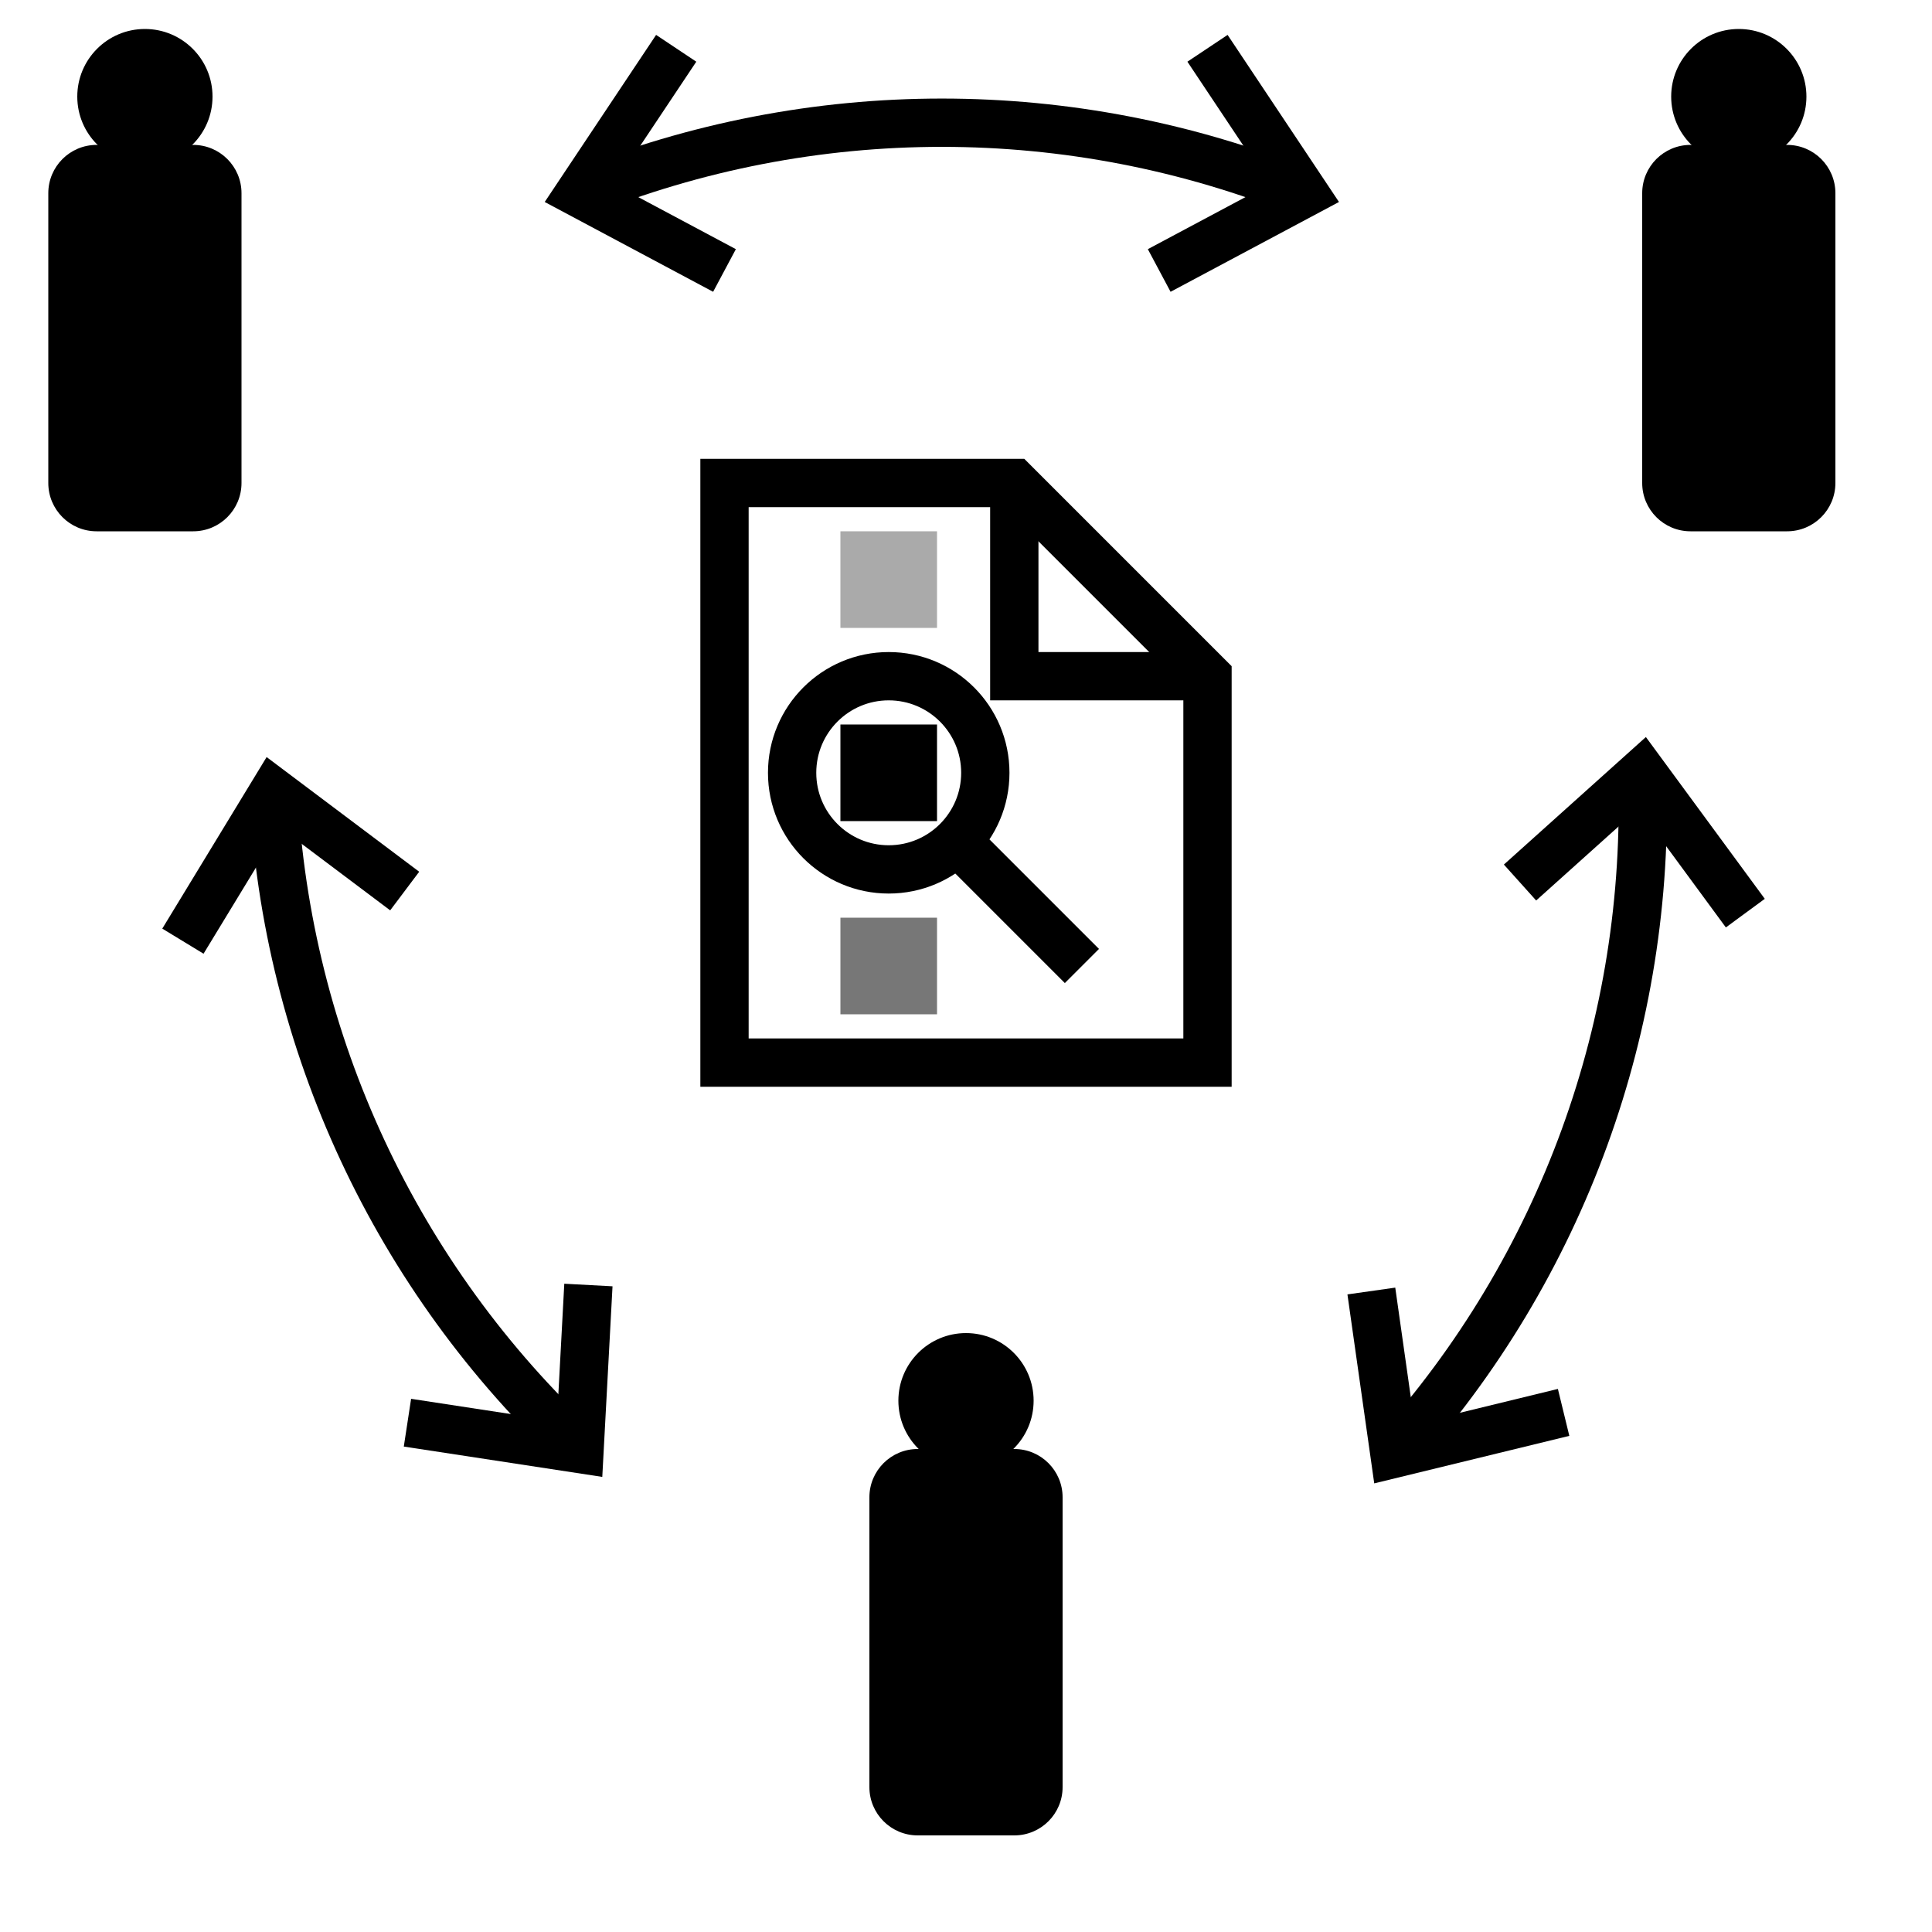
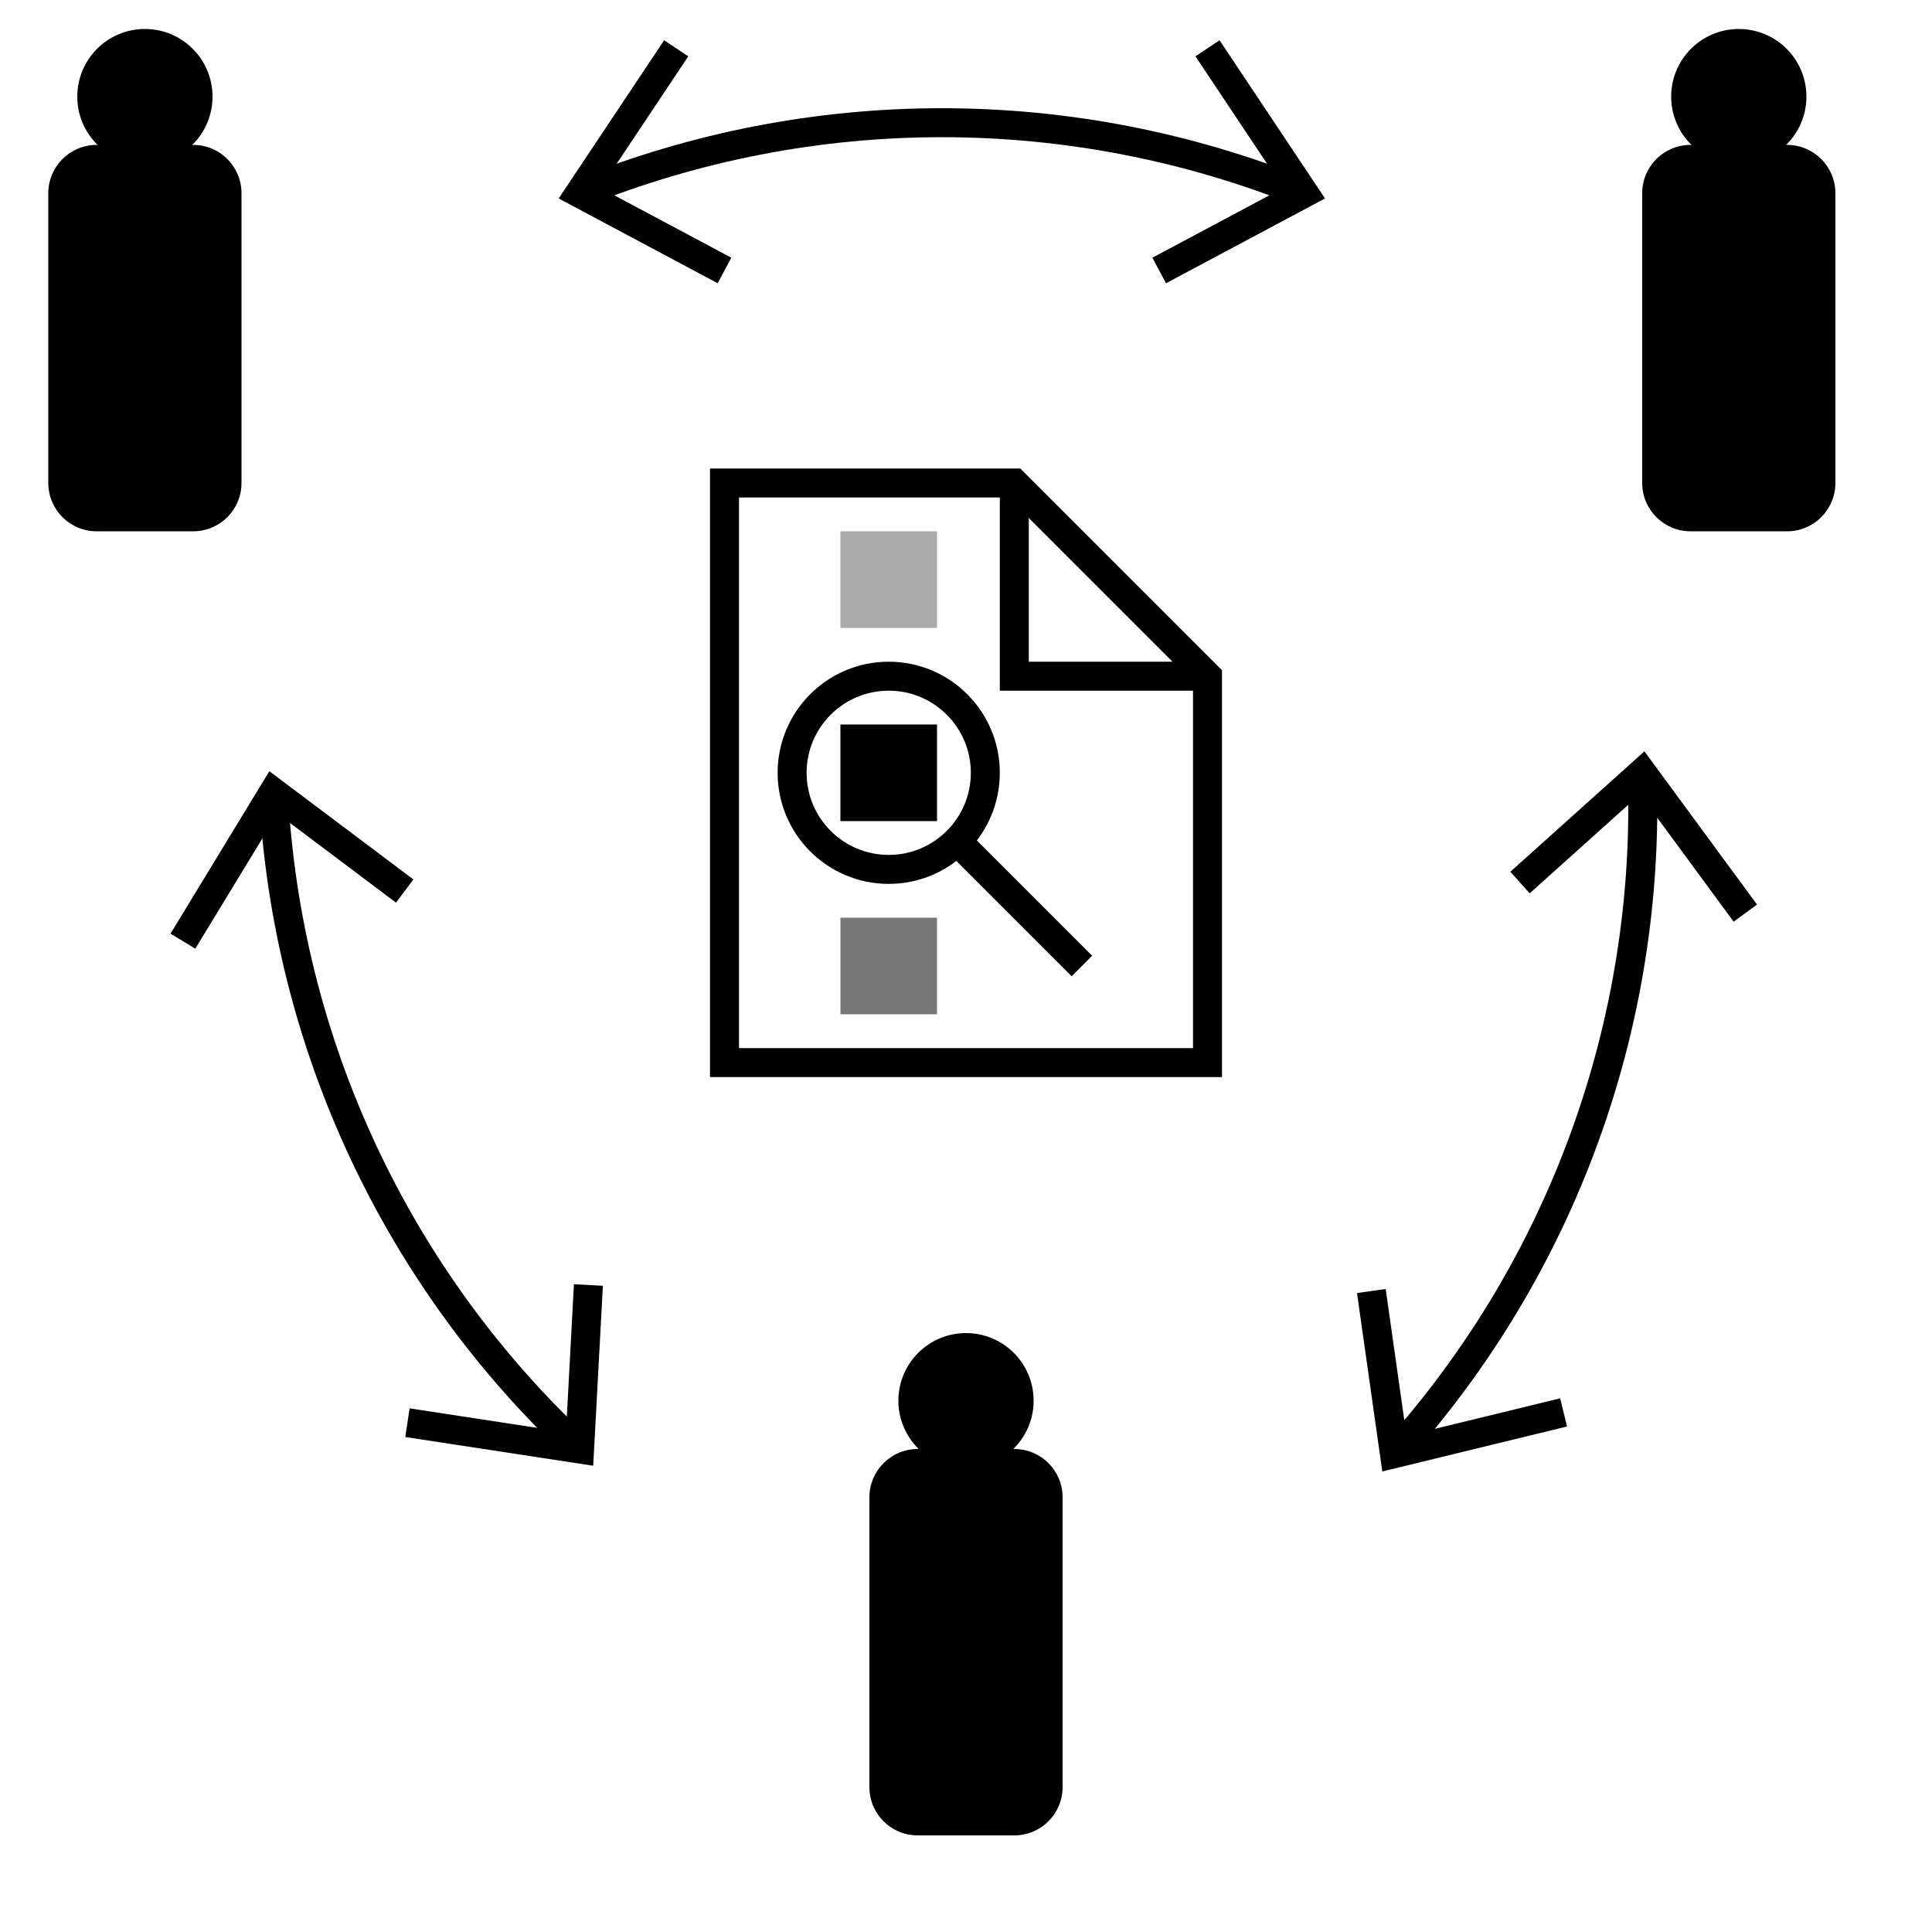
<svg xmlns="http://www.w3.org/2000/svg" width="200" height="200">
  <defs>
    <g id="person">
      <rect x="0" y="0" rx="5" ry="5" width="20" height="40" fill="#000000" />
      <circle cx="10" cy="-5" r="7" fill="#000000" />
    </g>
    <g id="arrow">
-       <path d="M 0 0 A 100 100 0 0 1 75 0" stroke="#000000" stroke-width="5" fill="none" />
-       <path d="M 10 -15 L 0 0 L 15 8" stroke="#000000" stroke-width="5" fill="none" />
-       <path d="M 65 -15 L 75 0 L 60 8" stroke="#000000" stroke-width="5" fill="none" />
+       <path d="M 0 0 A 100 100 0 0 1 75 0" stroke="#000000" stroke-width="3" fill="none" />
+       <path d="M 10 -15 L 0 0 L 15 8" stroke="#000000" stroke-width="3" fill="none" />
+       <path d="M 65 -15 L 75 0 L 60 8" stroke="#000000" stroke-width="3" fill="none" />
    </g>
  </defs>
  <use x="60" y="20" href="#arrow" />
  <g transform="translate(170,80)">
    <use x="0" y="0" href="#arrow" transform="rotate(110)" />
  </g>
  <g transform="translate(60,150)">
    <use x="0" y="0" href="#arrow" transform="rotate(-115)" />
  </g>
  <use x="5" y="15" href="#person" />
  <use x="90" y="150" href="#person" />
  <use x="170" y="15" href="#person" />
  <g transform="translate(75,50)">
-     <path d="M 0 0 L 30 0 L 50 20 L 50 60 L 0 60 Z" stroke="#000000" stroke-width="5" fill="none" />
-     <path d="M 30 0 L 30 20 L 50 20" stroke="#000000" stroke-width="5" fill="none" />
+     <path d="M 0 0 L 30 0 L 50 20 L 50 60 L 0 60 Z" stroke="#000000" stroke-width="3" fill="none" />
+     <path d="M 30 0 L 30 20 L 50 20" stroke="#000000" stroke-width="3" fill="none" />
    <g transform="translate(17,30)">
-       <circle r="10" cx="0" cy="0" stroke="#000000" stroke-width="5" fill="none" />
-       <line x1="7" y1="7" x2="20" y2="20" stroke="#000000" stroke-width="5" />
+       <circle r="10" cx="0" cy="0" stroke="#000000" stroke-width="3" fill="none" />
+       <line x1="7" y1="7" x2="20" y2="20" stroke="#000000" stroke-width="3" />
    </g>
    <rect x="12" y="5" width="10" height="10" fill="#AAAAAA" />
    <rect x="12" y="25" width="10" height="10" fill="#000000" />
    <rect x="12" y="45" width="10" height="10" fill="#777777" />
  </g>
</svg>
